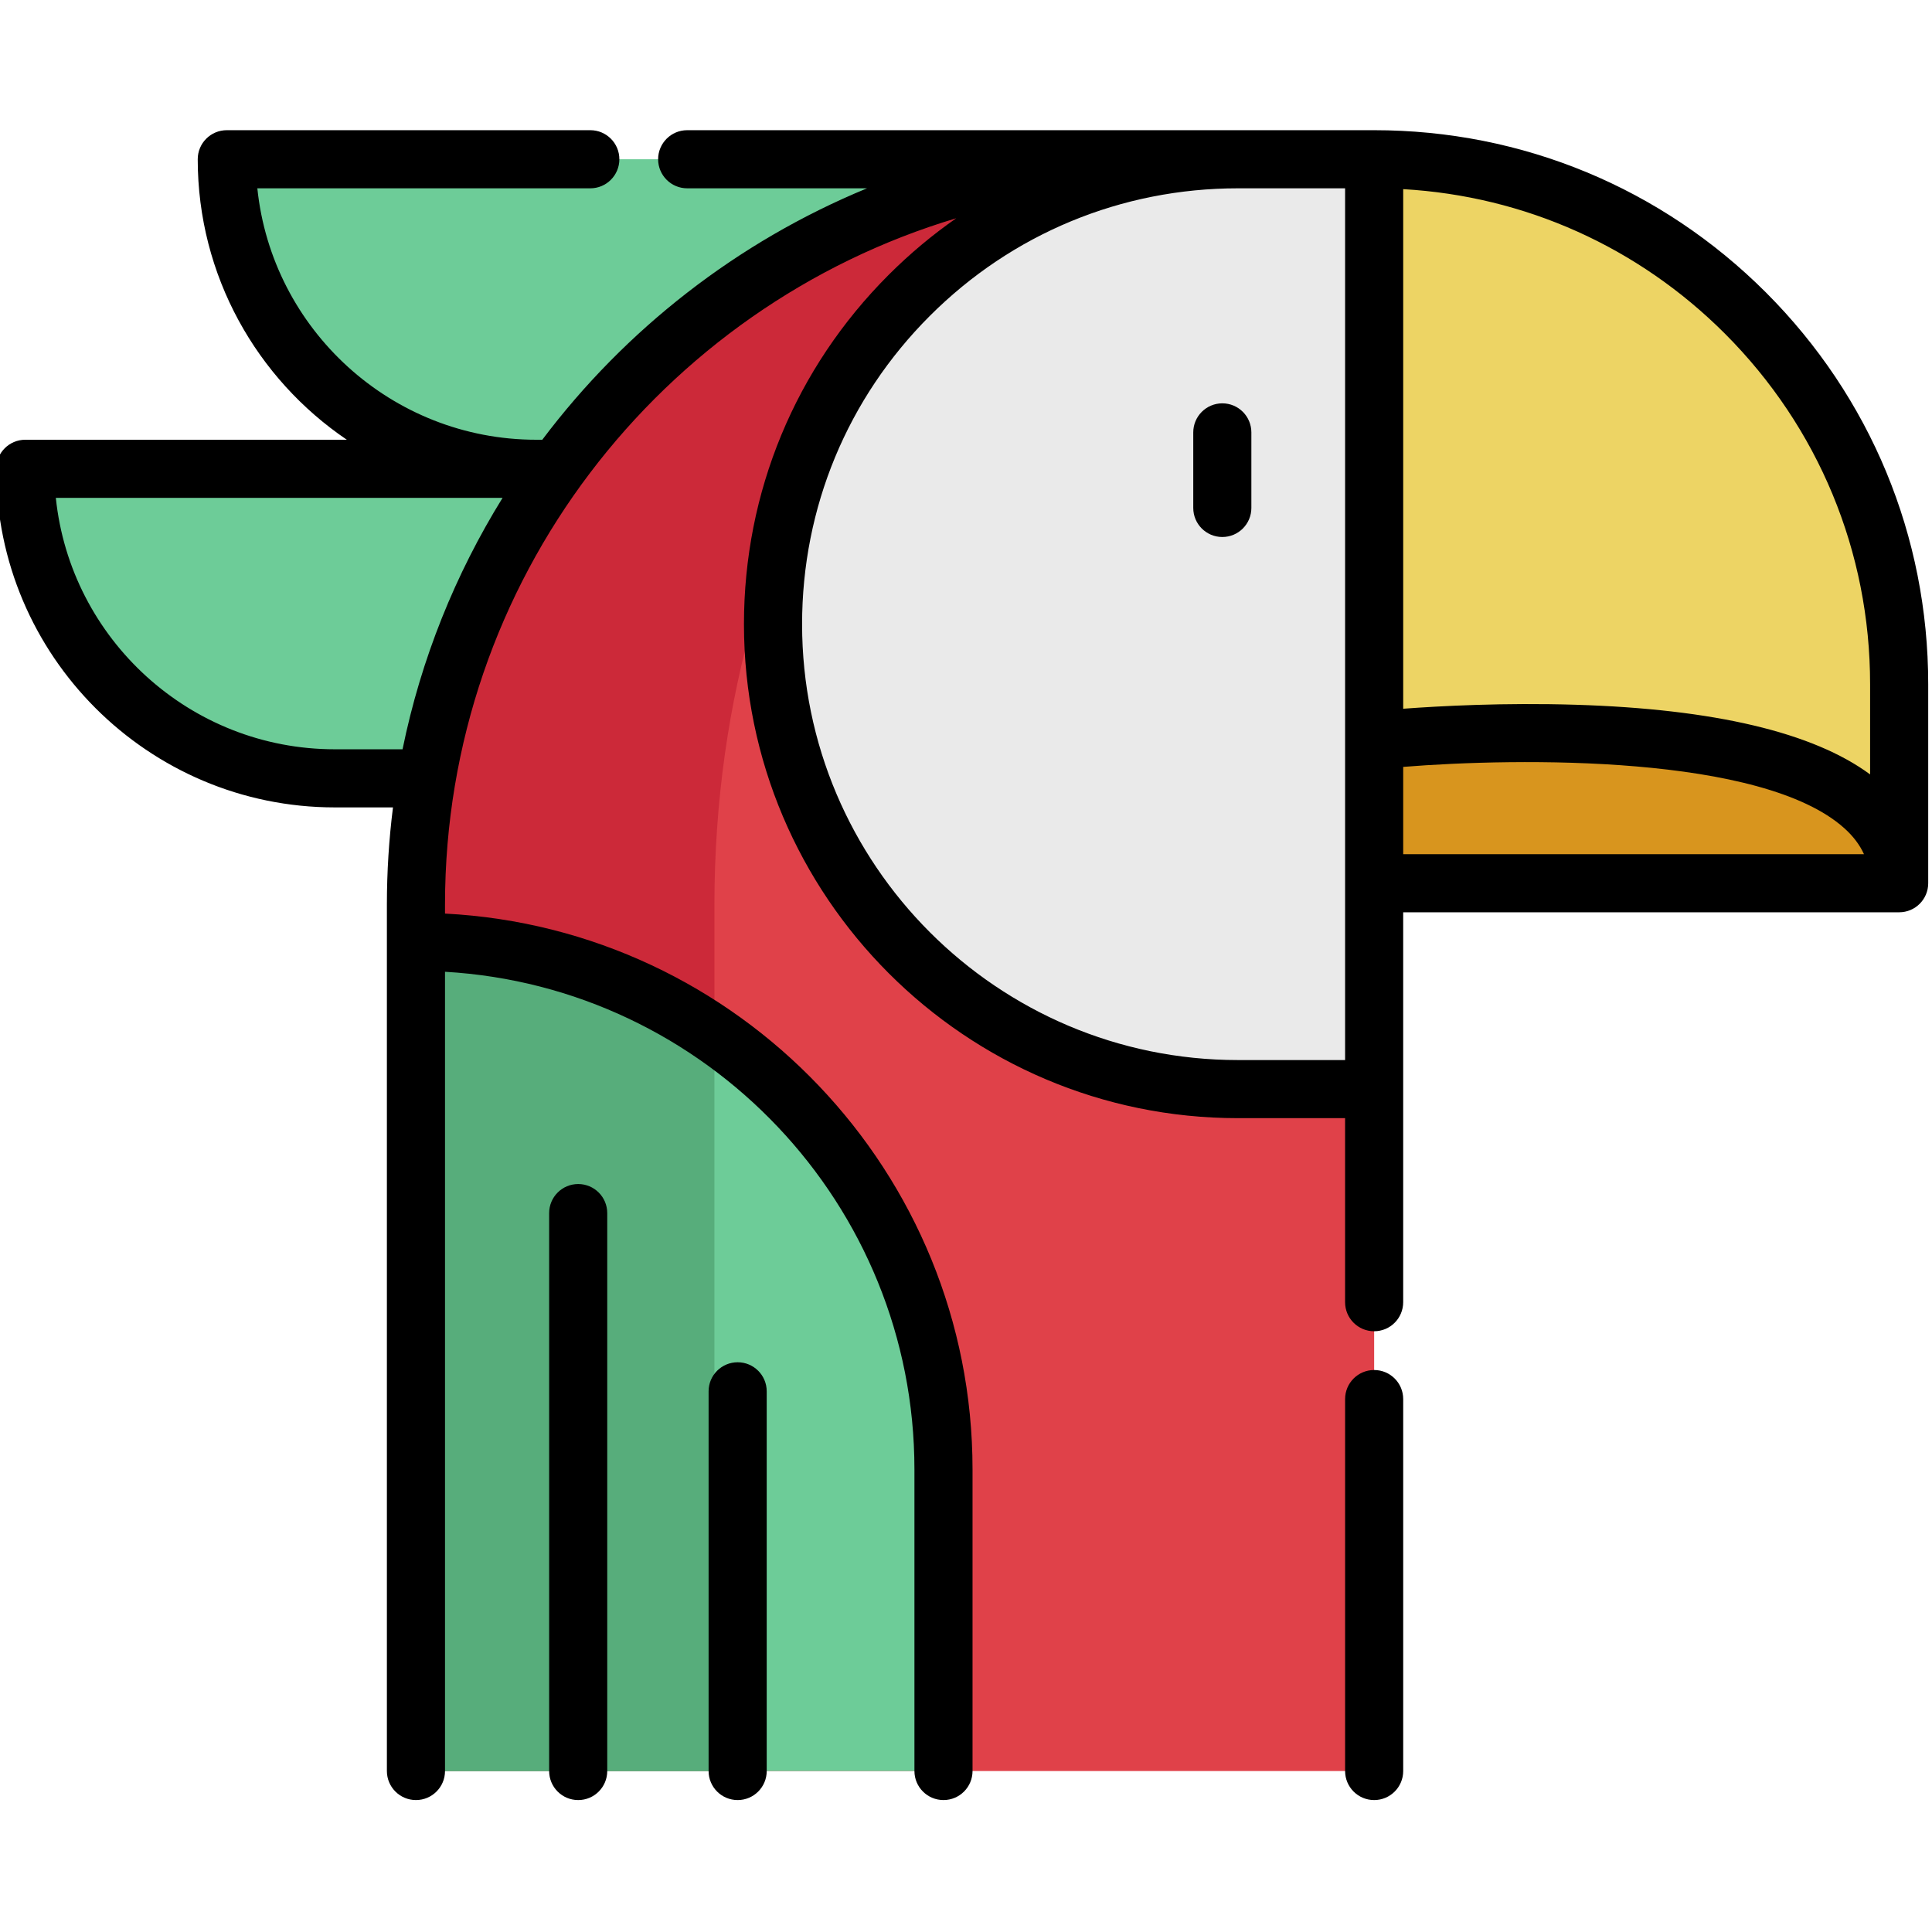
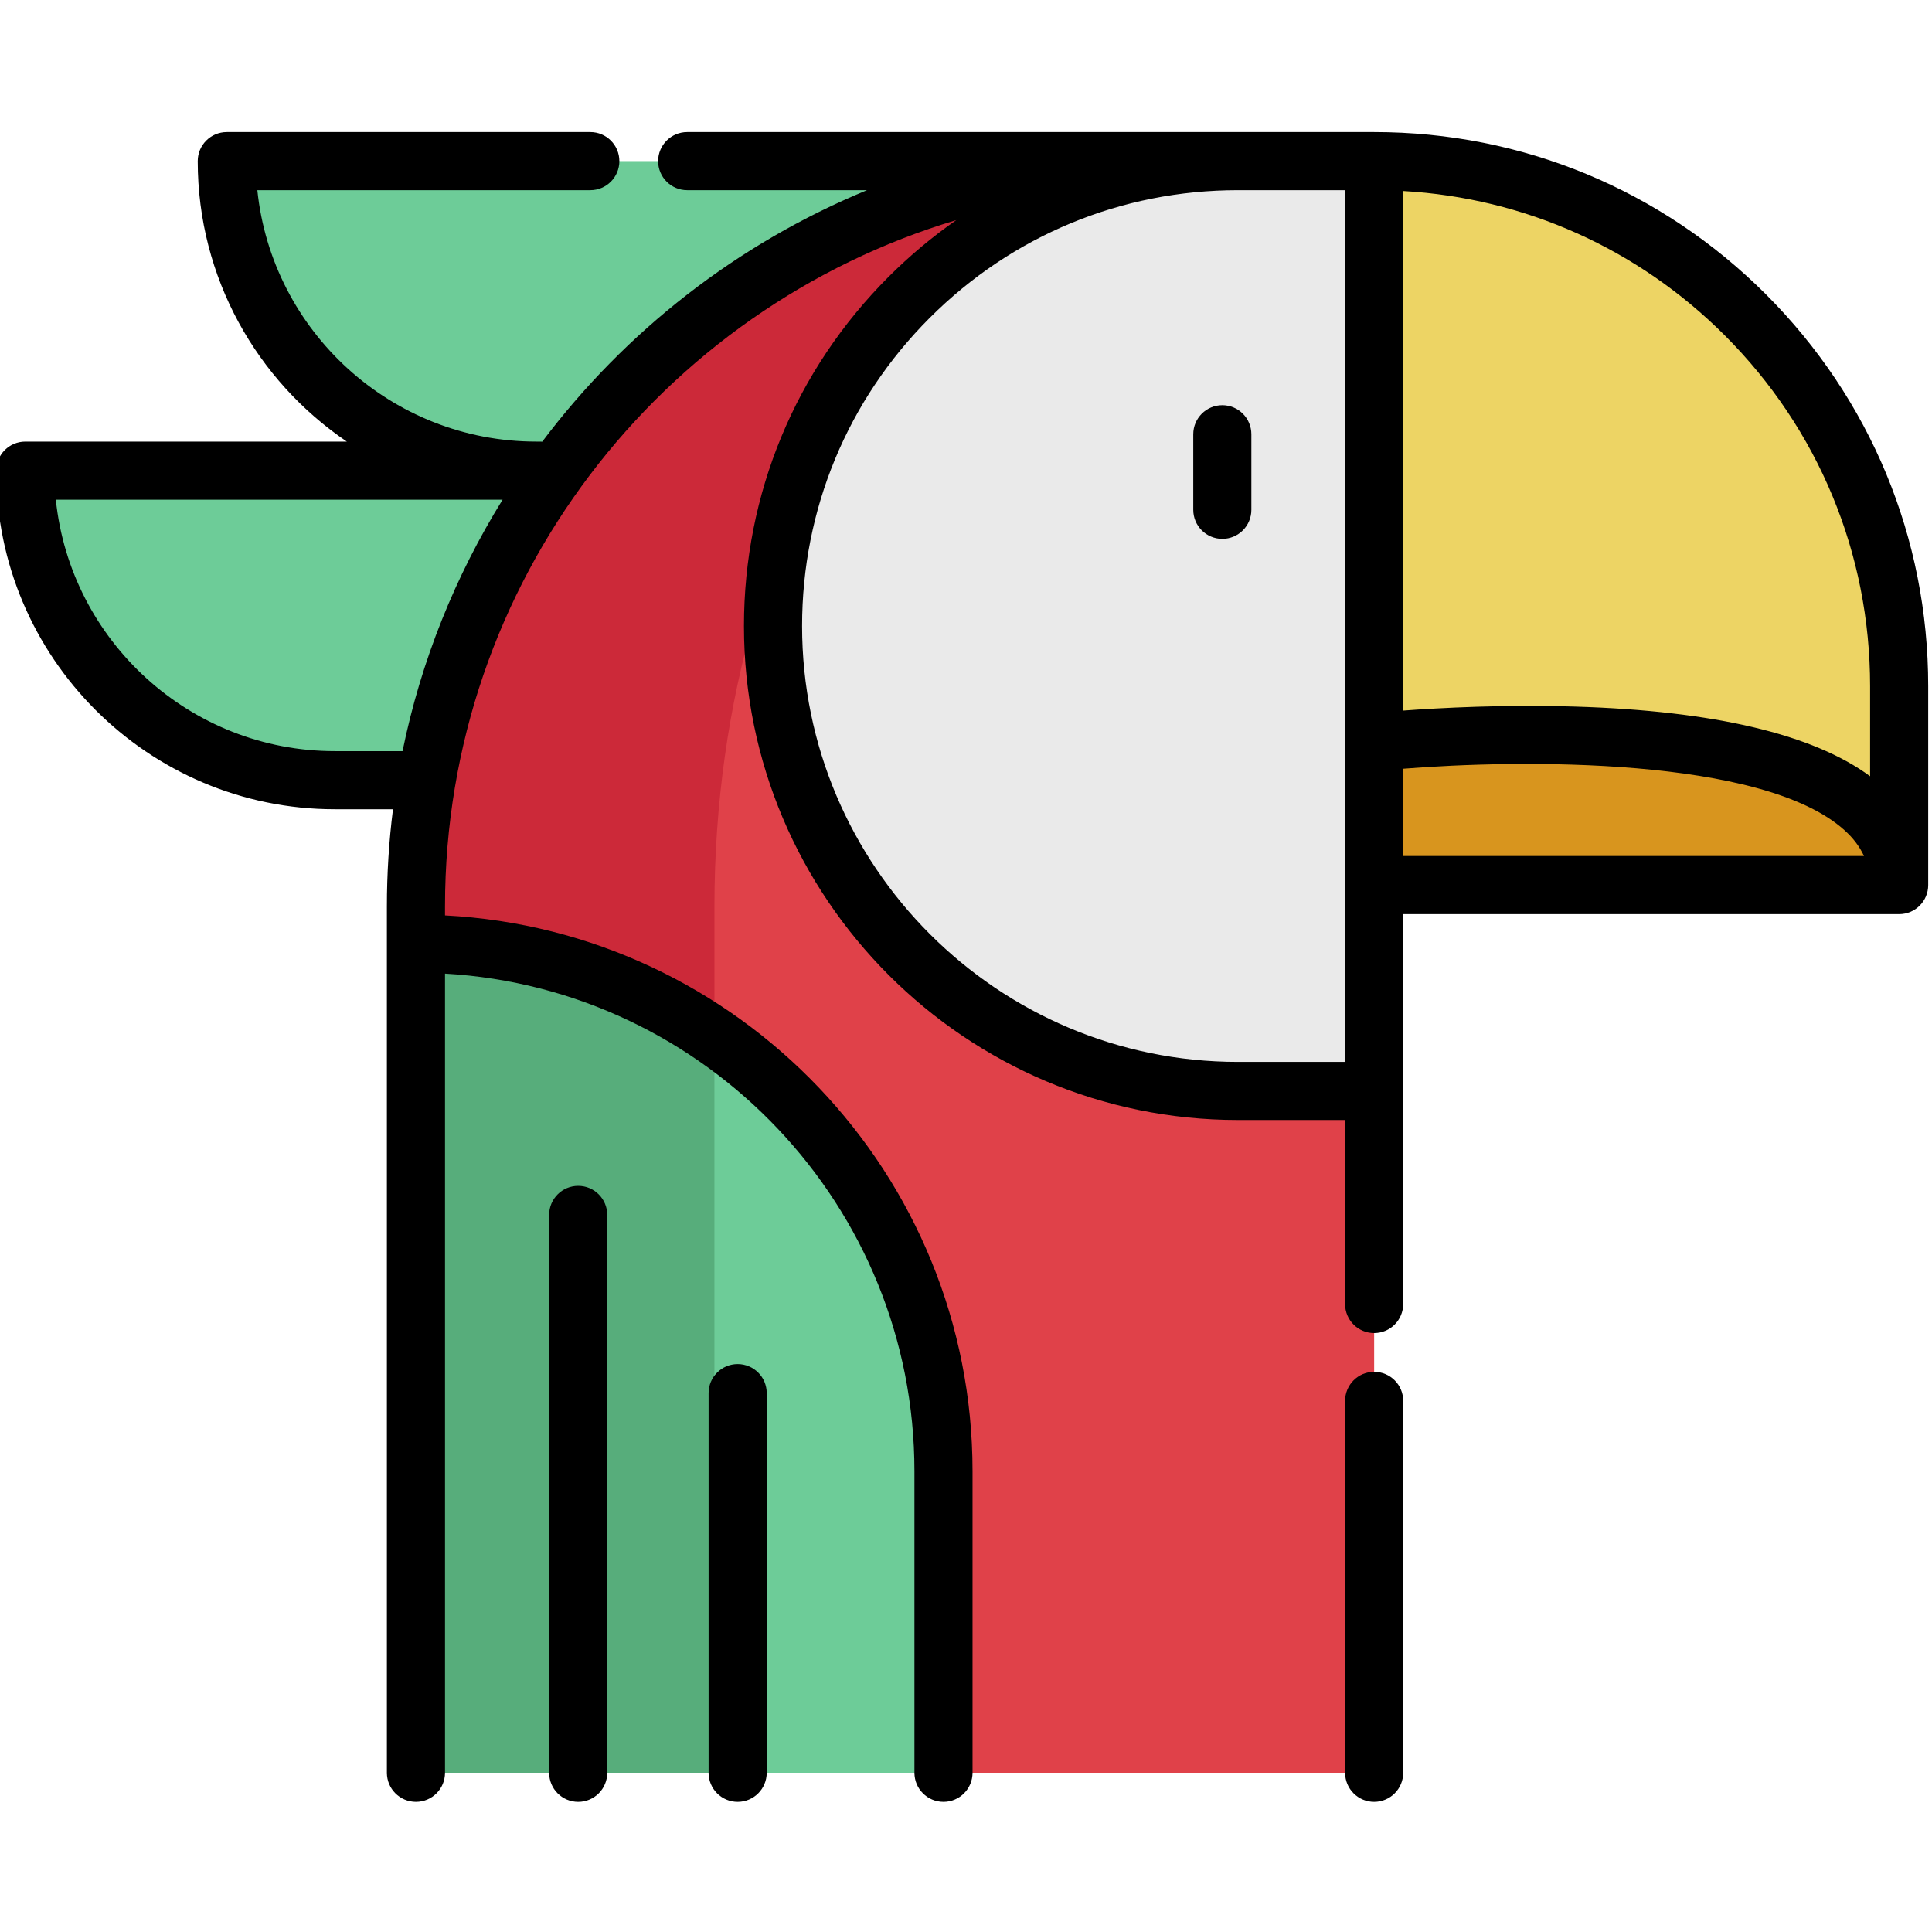
- <svg xmlns="http://www.w3.org/2000/svg" viewBox="1 -34 512 511">
+ <svg xmlns="http://www.w3.org/2000/svg" width="200" height="200" viewBox="1 -34 512 511">
  <path d="m112.812 172.262h-23.082c-45.305 0-82.031-36.727-82.031-82.031h136.48-1.047c-45.305 0-82.031-36.727-82.031-82.031h238.668" fill="#6dcc98" />
  <path d="m365.164 435.316v-427.117h-56.43c-109.078 0-197.5 88.426-197.5 197.504v229.613" fill="#e04149" />
  <path d="m326.32 8.203c-75.105 0-135.988 88.422-135.988 197.5v229.613h-79.098v-229.613c0-109.078 88.43-197.5 197.508-197.5zm0 0" fill="#cc2939" />
  <path d="m504.301 147.336v52.723h-139.137v-191.859c38.418 0 73.203 15.578 98.383 40.75 25.172 25.184 40.754 59.969 40.754 98.387zm0 0" fill="#edd464" />
  <path d="m365.164 254.613h-36.098c-68.039 0-123.207-55.164-123.207-123.207 0-34.023 13.789-64.828 36.09-87.117 22.289-22.301 53.09-36.09 87.117-36.09h36.098" fill="#eaeaea" />
  <path d="m504.305 200.059h-139.141v-37.848s139.141-14.875 139.141 37.848zm0 0" fill="#d8951e" />
  <path d="m251.035 355.395v79.922h-139.805v-219.719c29.352 0 56.602 9.047 79.098 24.508 7.082 4.867 13.707 10.379 19.762 16.438 25.301 25.297 40.945 60.246 40.945 98.852zm0 0" fill="#6dcc98" />
  <path d="m190.328 240.105v195.211h-79.098v-219.719c29.352 0 56.602 9.047 79.098 24.508zm0 0" fill="#57ad7b" />
  <path d="m468.992 43.504c-27.742-27.73-64.613-43.004-103.824-43.004 0 0 0 0-.004 0h-182.055c-4.25 0-7.699 3.449-7.699 7.699 0 4.254 3.449 7.703 7.699 7.703h47.66c-34.344 14.156-64.035 37.367-86.074 66.652-.172-.008-.344-.023-.516-.023h-1.047c-38.387 0-70.07-29.25-73.934-66.629h88.242c4.254 0 7.699-3.449 7.699-7.703 0-4.25-3.445-7.699-7.699-7.699h-96.34c-4.254 0-7.699 3.449-7.699 7.699 0 30.887 15.688 58.184 39.512 74.332h-85.215c-4.25 0-7.699 3.445-7.699 7.699 0 49.477 40.254 89.73 89.73 89.73h15.414c-1.062 8.434-1.613 17.023-1.613 25.742v229.613c0 4.254 3.449 7.699 7.703 7.699 4.25 0 7.699-3.445 7.699-7.699v-211.797c69.273 4 124.402 61.621 124.402 131.883v79.914c0 4.25 3.445 7.699 7.699 7.699s7.699-3.449 7.699-7.699v-79.914c0-78.754-62.031-143.285-139.801-147.305v-2.395c0-85.789 57.219-158.453 135.492-181.871-6.344 4.422-12.34 9.43-17.922 15.012-24.727 24.715-38.344 57.586-38.344 92.562 0 72.184 58.723 130.906 130.906 130.906h28.398v48.77c0 4.25 3.445 7.699 7.699 7.699 4.254 0 7.699-3.449 7.699-7.699v-103.324h131.438c4.254 0 7.699-3.449 7.699-7.699v-52.723c0-39.211-15.273-76.086-43.008-103.832zm-379.262 121.055c-38.387 0-70.07-29.246-73.934-66.629h118.391c-12.496 20.168-21.605 42.641-26.508 66.629zm406.867-17.223v23.883c-15.078-11.125-41.285-17.336-78.031-18.461-18.902-.582-35.953.332-45.703 1.055v-137.691c32.207 1.848 62.23 15.273 85.238 38.273 24.824 24.836 38.496 57.844 38.496 92.941zm-167.531 99.578c-63.691 0-115.504-51.816-115.504-115.508 0-30.859 12.016-59.863 33.832-81.672 21.809-21.82 50.812-33.832 81.672-33.832h28.398v231.012zm43.797-77.688c30.602-2.465 95.184-3.273 116.906 16.254 2.352 2.109 4.074 4.395 5.207 6.875h-122.113zm0 0" />
  <path d="m365.164 329.051c-4.254 0-7.699 3.445-7.699 7.699v98.566c0 4.25 3.445 7.699 7.699 7.699 4.254 0 7.699-3.449 7.699-7.699v-98.566c0-4.254-3.445-7.699-7.699-7.699zm0 0" />
  <path d="m324.926 72.883c-4.254 0-7.699 3.449-7.699 7.703v20.02c0 4.254 3.445 7.699 7.699 7.699 4.254 0 7.699-3.445 7.699-7.699v-20.02c0-4.254-3.445-7.703-7.699-7.703zm0 0" />
  <path d="m196.488 326.996c-4.254 0-7.703 3.449-7.703 7.699v100.621c0 4.25 3.449 7.699 7.703 7.699 4.25 0 7.699-3.449 7.699-7.699v-100.621c0-4.25-3.449-7.699-7.699-7.699zm0 0" />
  <path d="m154.227 279.766c-4.254 0-7.699 3.449-7.699 7.703v147.848c0 4.25 3.445 7.699 7.699 7.699 4.254 0 7.699-3.449 7.699-7.699v-147.848c0-4.254-3.445-7.703-7.699-7.703zm0 0" />
</svg>
